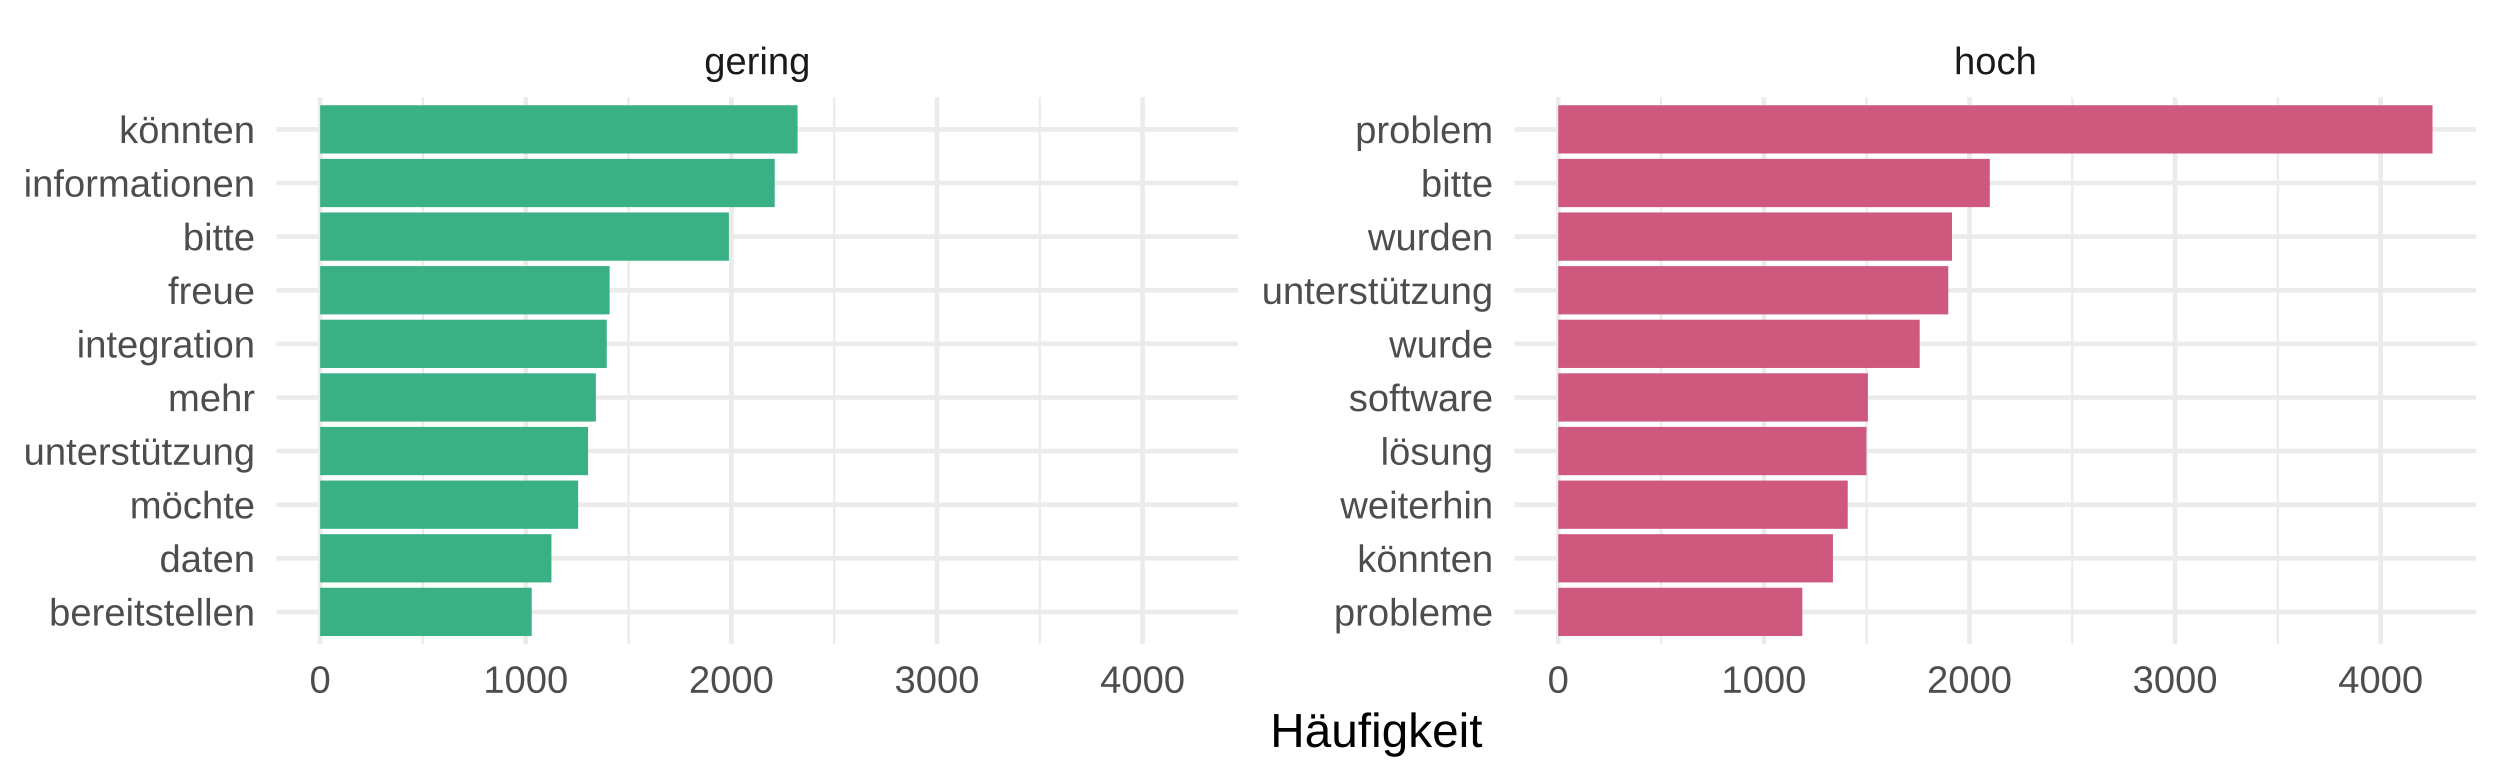
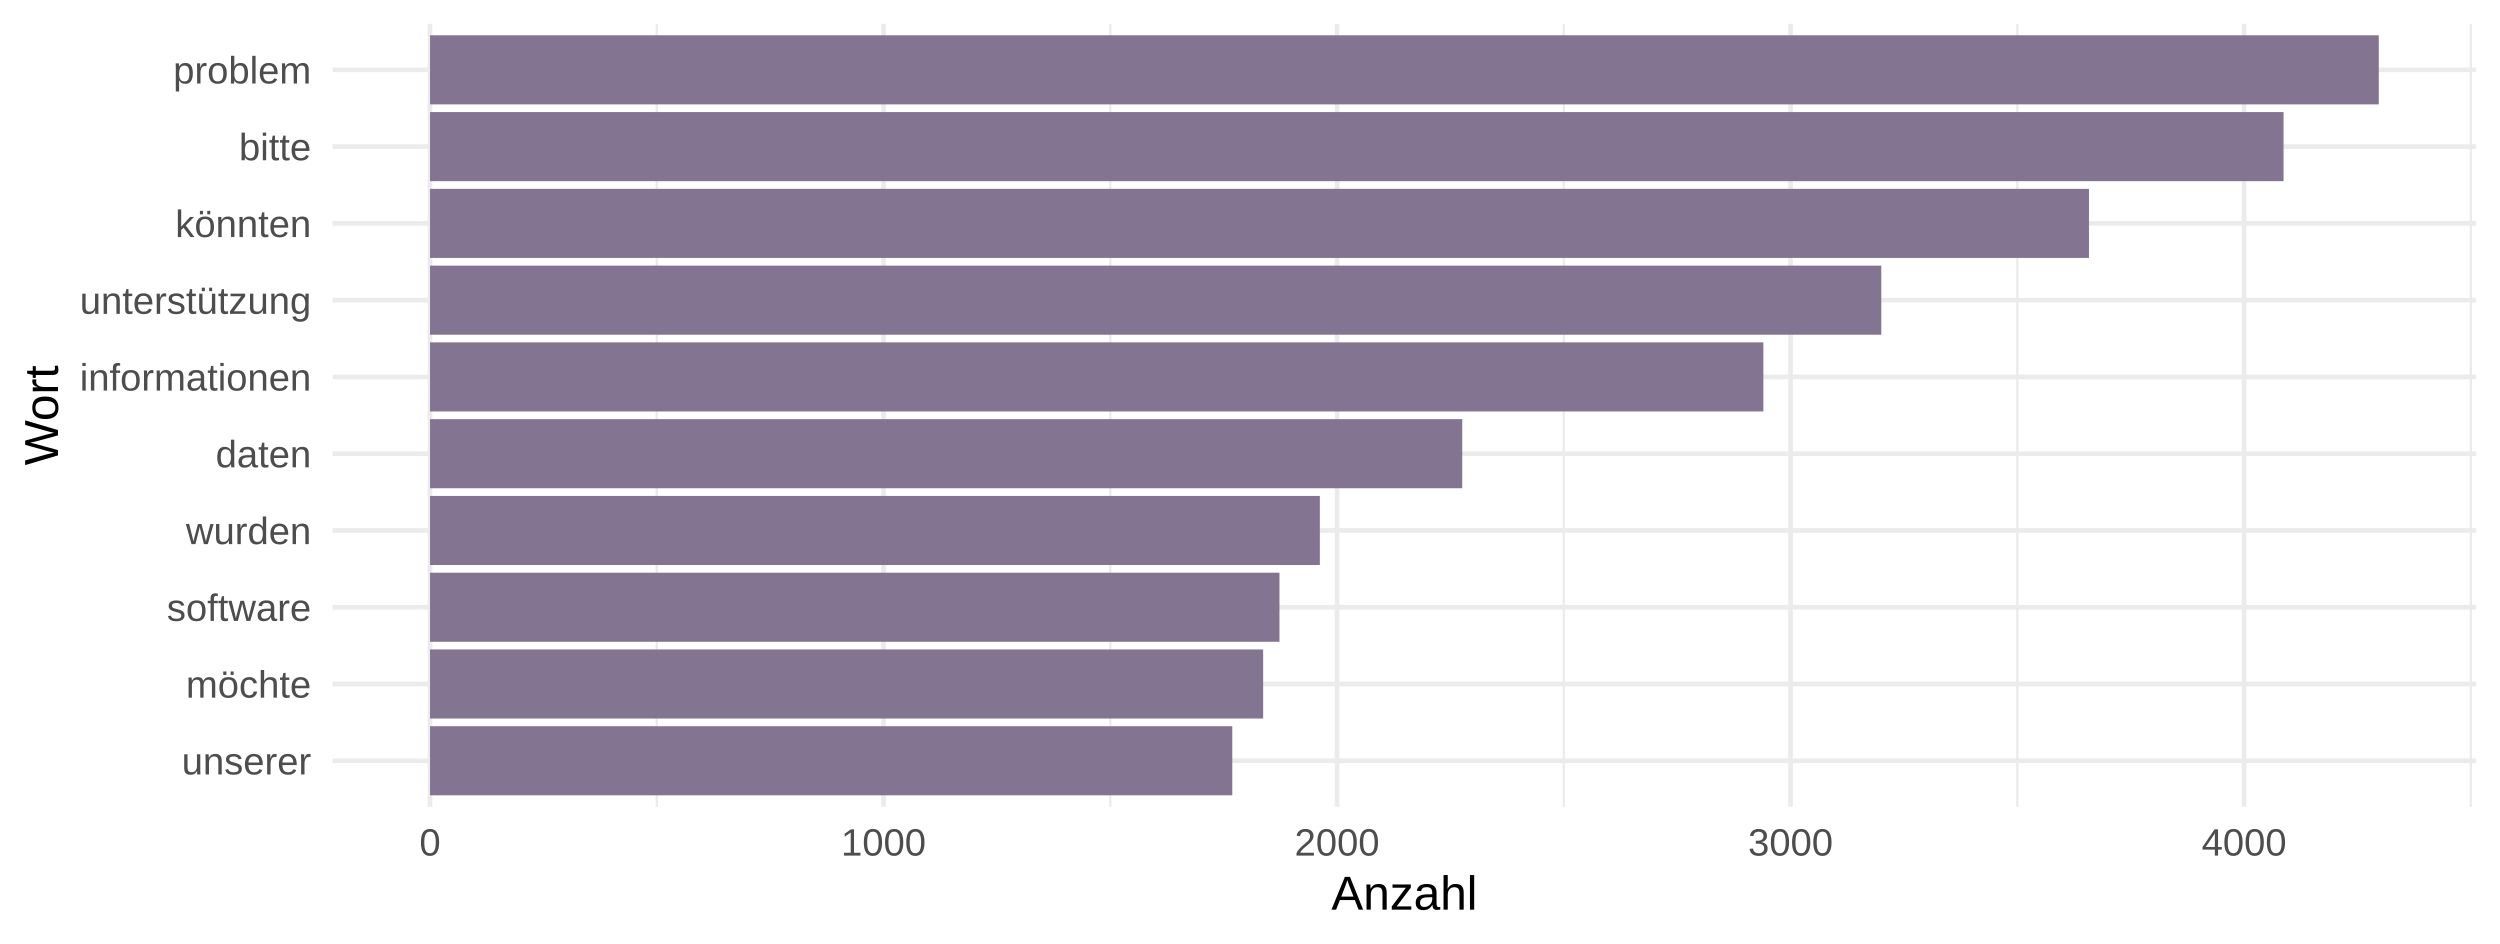
- <svg xmlns="http://www.w3.org/2000/svg" width="576.00pt" height="179.89pt" viewBox="0 0 576.00 179.89">
+ <svg xmlns="http://www.w3.org/2000/svg" width="576.00pt" height="217.39pt" viewBox="0 0 576.00 217.39">
  <g class="svglite">
    <defs>
      <style type="text/css">
    .svglite line, .svglite polyline, .svglite polygon, .svglite path, .svglite rect, .svglite circle {
      fill: none;
      stroke: #000000;
      stroke-linecap: round;
      stroke-linejoin: round;
      stroke-miterlimit: 10.00;
    }
    .svglite text {
      white-space: pre;
    }
    .svglite g.glyphgroup path {
      fill: inherit;
      stroke: none;
    }
  </style>
    </defs>
    <rect width="100%" height="100%" style="stroke: none; fill: none;" />
    <defs>
-       <clipPath id="cpMC4wMHw1NzYuMDB8MC4wMHwxNzkuODk=">
-         <rect x="0.00" y="0.00" width="576.00" height="179.89" />
+       <clipPath id="cpMC4wMHw1NzYuMDB8MC4wMHwyMTcuMzk=">
+         <rect x="0.00" y="0.00" width="576.00" height="217.39" />
      </clipPath>
    </defs>
-     <g clip-path="url(#cpMC4wMHw1NzYuMDB8MC4wMHwxNzkuODk=)">
+     <g clip-path="url(#cpMC4wMHw1NzYuMDB8MC4wMHwyMTcuMzk=)">
</g>
    <defs>
-       <clipPath id="cpNjMuNjl8Mjg1LjI2fDIyLjQwfDE0OC4zOQ==">
-         <rect x="63.69" y="22.40" width="221.57" height="126.00" />
+       <clipPath id="cpNzYuNjN8NTcwLjUyfDUuNDh8MTg1Ljg5">
+         <rect x="76.63" y="5.48" width="493.89" height="180.41" />
      </clipPath>
    </defs>
-     <g clip-path="url(#cpNjMuNjl8Mjg1LjI2fDIyLjQwfDE0OC4zOQ==)">
-       <polyline points="97.45,148.39 97.45,22.40 " style="stroke-width: 0.53; stroke: #EBEBEB; stroke-linecap: butt;" />
-       <polyline points="144.82,148.39 144.82,22.40 " style="stroke-width: 0.53; stroke: #EBEBEB; stroke-linecap: butt;" />
-       <polyline points="192.19,148.39 192.19,22.40 " style="stroke-width: 0.53; stroke: #EBEBEB; stroke-linecap: butt;" />
-       <polyline points="239.57,148.39 239.57,22.40 " style="stroke-width: 0.53; stroke: #EBEBEB; stroke-linecap: butt;" />
-       <polyline points="63.69,140.98 285.26,140.98 " style="stroke-width: 1.07; stroke: #EBEBEB; stroke-linecap: butt;" />
-       <polyline points="63.69,128.63 285.26,128.63 " style="stroke-width: 1.07; stroke: #EBEBEB; stroke-linecap: butt;" />
-       <polyline points="63.69,116.28 285.26,116.28 " style="stroke-width: 1.07; stroke: #EBEBEB; stroke-linecap: butt;" />
-       <polyline points="63.69,103.92 285.26,103.92 " style="stroke-width: 1.07; stroke: #EBEBEB; stroke-linecap: butt;" />
-       <polyline points="63.69,91.57 285.26,91.57 " style="stroke-width: 1.07; stroke: #EBEBEB; stroke-linecap: butt;" />
-       <polyline points="63.69,79.22 285.26,79.22 " style="stroke-width: 1.07; stroke: #EBEBEB; stroke-linecap: butt;" />
-       <polyline points="63.69,66.87 285.26,66.87 " style="stroke-width: 1.07; stroke: #EBEBEB; stroke-linecap: butt;" />
-       <polyline points="63.69,54.51 285.26,54.51 " style="stroke-width: 1.07; stroke: #EBEBEB; stroke-linecap: butt;" />
-       <polyline points="63.69,42.16 285.26,42.16 " style="stroke-width: 1.07; stroke: #EBEBEB; stroke-linecap: butt;" />
-       <polyline points="63.69,29.81 285.26,29.81 " style="stroke-width: 1.07; stroke: #EBEBEB; stroke-linecap: butt;" />
-       <polyline points="73.76,148.39 73.76,22.40 " style="stroke-width: 1.07; stroke: #EBEBEB; stroke-linecap: butt;" />
-       <polyline points="121.14,148.39 121.14,22.40 " style="stroke-width: 1.07; stroke: #EBEBEB; stroke-linecap: butt;" />
-       <polyline points="168.51,148.39 168.51,22.40 " style="stroke-width: 1.07; stroke: #EBEBEB; stroke-linecap: butt;" />
-       <polyline points="215.88,148.39 215.88,22.40 " style="stroke-width: 1.07; stroke: #EBEBEB; stroke-linecap: butt;" />
-       <polyline points="263.25,148.39 263.25,22.40 " style="stroke-width: 1.07; stroke: #EBEBEB; stroke-linecap: butt;" />
-       <rect x="73.76" y="24.25" width="110.00" height="11.12" style="stroke-width: 1.07; stroke: none; stroke-linecap: butt; stroke-linejoin: miter; fill: #39B185;" />
-       <rect x="73.76" y="36.60" width="104.74" height="11.12" style="stroke-width: 1.07; stroke: none; stroke-linecap: butt; stroke-linejoin: miter; fill: #39B185;" />
-       <rect x="73.76" y="48.95" width="94.18" height="11.12" style="stroke-width: 1.07; stroke: none; stroke-linecap: butt; stroke-linejoin: miter; fill: #39B185;" />
-       <rect x="73.76" y="61.31" width="66.70" height="11.12" style="stroke-width: 1.07; stroke: none; stroke-linecap: butt; stroke-linejoin: miter; fill: #39B185;" />
-       <rect x="73.76" y="73.66" width="66.04" height="11.12" style="stroke-width: 1.07; stroke: none; stroke-linecap: butt; stroke-linejoin: miter; fill: #39B185;" />
-       <rect x="73.76" y="86.01" width="63.53" height="11.12" style="stroke-width: 1.07; stroke: none; stroke-linecap: butt; stroke-linejoin: miter; fill: #39B185;" />
-       <rect x="73.76" y="98.36" width="61.73" height="11.12" style="stroke-width: 1.07; stroke: none; stroke-linecap: butt; stroke-linejoin: miter; fill: #39B185;" />
-       <rect x="73.76" y="110.72" width="59.45" height="11.12" style="stroke-width: 1.07; stroke: none; stroke-linecap: butt; stroke-linejoin: miter; fill: #39B185;" />
-       <rect x="73.76" y="123.07" width="53.29" height="11.12" style="stroke-width: 1.07; stroke: none; stroke-linecap: butt; stroke-linejoin: miter; fill: #39B185;" />
-       <rect x="73.76" y="135.42" width="48.75" height="11.12" style="stroke-width: 1.07; stroke: none; stroke-linecap: butt; stroke-linejoin: miter; fill: #39B185;" />
+     <g clip-path="url(#cpNzYuNjN8NTcwLjUyfDUuNDh8MTg1Ljg5)">
+       <polyline points="151.32,185.89 151.32,5.48 " style="stroke-width: 0.53; stroke: #EBEBEB; stroke-linecap: butt;" />
+       <polyline points="255.81,185.89 255.81,5.48 " style="stroke-width: 0.53; stroke: #EBEBEB; stroke-linecap: butt;" />
+       <polyline points="360.30,185.89 360.30,5.48 " style="stroke-width: 0.53; stroke: #EBEBEB; stroke-linecap: butt;" />
+       <polyline points="464.79,185.89 464.79,5.48 " style="stroke-width: 0.53; stroke: #EBEBEB; stroke-linecap: butt;" />
+       <polyline points="569.28,185.89 569.28,5.48 " style="stroke-width: 0.53; stroke: #EBEBEB; stroke-linecap: butt;" />
+       <polyline points="76.63,175.28 570.52,175.28 " style="stroke-width: 1.07; stroke: #EBEBEB; stroke-linecap: butt;" />
+       <polyline points="76.63,157.59 570.52,157.59 " style="stroke-width: 1.07; stroke: #EBEBEB; stroke-linecap: butt;" />
+       <polyline points="76.63,139.91 570.52,139.91 " style="stroke-width: 1.07; stroke: #EBEBEB; stroke-linecap: butt;" />
+       <polyline points="76.63,122.22 570.52,122.22 " style="stroke-width: 1.07; stroke: #EBEBEB; stroke-linecap: butt;" />
+       <polyline points="76.63,104.53 570.52,104.53 " style="stroke-width: 1.07; stroke: #EBEBEB; stroke-linecap: butt;" />
+       <polyline points="76.63,86.84 570.52,86.84 " style="stroke-width: 1.07; stroke: #EBEBEB; stroke-linecap: butt;" />
+       <polyline points="76.63,69.16 570.52,69.16 " style="stroke-width: 1.07; stroke: #EBEBEB; stroke-linecap: butt;" />
+       <polyline points="76.63,51.47 570.52,51.47 " style="stroke-width: 1.07; stroke: #EBEBEB; stroke-linecap: butt;" />
+       <polyline points="76.63,33.78 570.52,33.78 " style="stroke-width: 1.07; stroke: #EBEBEB; stroke-linecap: butt;" />
+       <polyline points="76.63,16.09 570.52,16.09 " style="stroke-width: 1.07; stroke: #EBEBEB; stroke-linecap: butt;" />
+       <polyline points="99.08,185.89 99.08,5.48 " style="stroke-width: 1.07; stroke: #EBEBEB; stroke-linecap: butt;" />
+       <polyline points="203.57,185.89 203.57,5.48 " style="stroke-width: 1.07; stroke: #EBEBEB; stroke-linecap: butt;" />
+       <polyline points="308.06,185.89 308.06,5.48 " style="stroke-width: 1.07; stroke: #EBEBEB; stroke-linecap: butt;" />
+       <polyline points="412.55,185.89 412.55,5.48 " style="stroke-width: 1.07; stroke: #EBEBEB; stroke-linecap: butt;" />
+       <polyline points="517.04,185.89 517.04,5.48 " style="stroke-width: 1.07; stroke: #EBEBEB; stroke-linecap: butt;" />
+       <rect x="99.08" y="8.13" width="448.99" height="15.92" style="stroke-width: 1.07; stroke: none; stroke-linecap: butt; stroke-linejoin: miter; fill: #837591;" />
+       <rect x="99.08" y="25.82" width="427.05" height="15.92" style="stroke-width: 1.07; stroke: none; stroke-linecap: butt; stroke-linejoin: miter; fill: #837591;" />
+       <rect x="99.08" y="43.51" width="382.22" height="15.92" style="stroke-width: 1.07; stroke: none; stroke-linecap: butt; stroke-linejoin: miter; fill: #837591;" />
+       <rect x="99.08" y="61.20" width="334.37" height="15.92" style="stroke-width: 1.07; stroke: none; stroke-linecap: butt; stroke-linejoin: miter; fill: #837591;" />
+       <rect x="99.08" y="78.88" width="307.20" height="15.92" style="stroke-width: 1.07; stroke: none; stroke-linecap: butt; stroke-linejoin: miter; fill: #837591;" />
+       <rect x="99.08" y="96.57" width="237.82" height="15.92" style="stroke-width: 1.07; stroke: none; stroke-linecap: butt; stroke-linejoin: miter; fill: #837591;" />
+       <rect x="99.08" y="114.26" width="205.01" height="15.92" style="stroke-width: 1.07; stroke: none; stroke-linecap: butt; stroke-linejoin: miter; fill: #837591;" />
+       <rect x="99.08" y="131.95" width="195.71" height="15.92" style="stroke-width: 1.07; stroke: none; stroke-linecap: butt; stroke-linejoin: miter; fill: #837591;" />
+       <rect x="99.08" y="149.63" width="191.95" height="15.92" style="stroke-width: 1.07; stroke: none; stroke-linecap: butt; stroke-linejoin: miter; fill: #837591;" />
+       <rect x="99.08" y="167.32" width="184.84" height="15.92" style="stroke-width: 1.07; stroke: none; stroke-linecap: butt; stroke-linejoin: miter; fill: #837591;" />
    </g>
-     <g clip-path="url(#cpMC4wMHw1NzYuMDB8MC4wMHwxNzkuODk=)">
- </g>
-     <defs>
-       <clipPath id="cpMzQ4Ljk1fDU3MC41MnwyMi40MHwxNDguMzk=">
-         <rect x="348.95" y="22.40" width="221.57" height="126.00" />
-       </clipPath>
-     </defs>
-     <g clip-path="url(#cpMzQ4Ljk1fDU3MC41MnwyMi40MHwxNDguMzk=)">
-       <polyline points="382.71,148.39 382.71,22.40 " style="stroke-width: 0.53; stroke: #EBEBEB; stroke-linecap: butt;" />
-       <polyline points="430.08,148.39 430.08,22.40 " style="stroke-width: 0.53; stroke: #EBEBEB; stroke-linecap: butt;" />
-       <polyline points="477.45,148.39 477.45,22.40 " style="stroke-width: 0.53; stroke: #EBEBEB; stroke-linecap: butt;" />
-       <polyline points="524.83,148.39 524.83,22.40 " style="stroke-width: 0.53; stroke: #EBEBEB; stroke-linecap: butt;" />
-       <polyline points="348.95,140.98 570.52,140.98 " style="stroke-width: 1.07; stroke: #EBEBEB; stroke-linecap: butt;" />
-       <polyline points="348.95,128.63 570.52,128.63 " style="stroke-width: 1.07; stroke: #EBEBEB; stroke-linecap: butt;" />
-       <polyline points="348.95,116.28 570.52,116.28 " style="stroke-width: 1.07; stroke: #EBEBEB; stroke-linecap: butt;" />
-       <polyline points="348.95,103.92 570.52,103.92 " style="stroke-width: 1.07; stroke: #EBEBEB; stroke-linecap: butt;" />
-       <polyline points="348.95,91.57 570.52,91.57 " style="stroke-width: 1.07; stroke: #EBEBEB; stroke-linecap: butt;" />
-       <polyline points="348.95,79.22 570.52,79.22 " style="stroke-width: 1.07; stroke: #EBEBEB; stroke-linecap: butt;" />
-       <polyline points="348.95,66.87 570.52,66.87 " style="stroke-width: 1.07; stroke: #EBEBEB; stroke-linecap: butt;" />
-       <polyline points="348.95,54.51 570.52,54.51 " style="stroke-width: 1.07; stroke: #EBEBEB; stroke-linecap: butt;" />
-       <polyline points="348.95,42.16 570.52,42.16 " style="stroke-width: 1.07; stroke: #EBEBEB; stroke-linecap: butt;" />
-       <polyline points="348.95,29.81 570.52,29.81 " style="stroke-width: 1.07; stroke: #EBEBEB; stroke-linecap: butt;" />
-       <polyline points="359.02,148.39 359.02,22.40 " style="stroke-width: 1.07; stroke: #EBEBEB; stroke-linecap: butt;" />
-       <polyline points="406.40,148.39 406.40,22.40 " style="stroke-width: 1.07; stroke: #EBEBEB; stroke-linecap: butt;" />
-       <polyline points="453.77,148.39 453.77,22.40 " style="stroke-width: 1.07; stroke: #EBEBEB; stroke-linecap: butt;" />
-       <polyline points="501.14,148.39 501.14,22.40 " style="stroke-width: 1.07; stroke: #EBEBEB; stroke-linecap: butt;" />
-       <polyline points="548.51,148.39 548.51,22.40 " style="stroke-width: 1.07; stroke: #EBEBEB; stroke-linecap: butt;" />
-       <rect x="359.02" y="24.25" width="201.43" height="11.12" style="stroke-width: 1.07; stroke: none; stroke-linecap: butt; stroke-linejoin: miter; fill: #CF597E;" />
-       <rect x="359.02" y="36.60" width="99.43" height="11.12" style="stroke-width: 1.07; stroke: none; stroke-linecap: butt; stroke-linejoin: miter; fill: #CF597E;" />
-       <rect x="359.02" y="48.95" width="90.72" height="11.12" style="stroke-width: 1.07; stroke: none; stroke-linecap: butt; stroke-linejoin: miter; fill: #CF597E;" />
-       <rect x="359.02" y="61.31" width="89.86" height="11.12" style="stroke-width: 1.07; stroke: none; stroke-linecap: butt; stroke-linejoin: miter; fill: #CF597E;" />
-       <rect x="359.02" y="73.66" width="83.28" height="11.12" style="stroke-width: 1.07; stroke: none; stroke-linecap: butt; stroke-linejoin: miter; fill: #CF597E;" />
-       <rect x="359.02" y="86.01" width="71.34" height="11.12" style="stroke-width: 1.07; stroke: none; stroke-linecap: butt; stroke-linejoin: miter; fill: #CF597E;" />
-       <rect x="359.02" y="98.36" width="71.01" height="11.12" style="stroke-width: 1.07; stroke: none; stroke-linecap: butt; stroke-linejoin: miter; fill: #CF597E;" />
-       <rect x="359.02" y="110.72" width="66.70" height="11.12" style="stroke-width: 1.07; stroke: none; stroke-linecap: butt; stroke-linejoin: miter; fill: #CF597E;" />
-       <rect x="359.02" y="123.07" width="63.29" height="11.12" style="stroke-width: 1.07; stroke: none; stroke-linecap: butt; stroke-linejoin: miter; fill: #CF597E;" />
-       <rect x="359.02" y="135.42" width="56.23" height="11.12" style="stroke-width: 1.07; stroke: none; stroke-linecap: butt; stroke-linejoin: miter; fill: #CF597E;" />
-     </g>
-     <g clip-path="url(#cpMC4wMHw1NzYuMDB8MC4wMHwxNzkuODk=)">
- </g>
-     <defs>
-       <clipPath id="cpNjMuNjl8Mjg1LjI2fDUuNDh8MjIuNDA=">
-         <rect x="63.69" y="5.48" width="221.57" height="16.92" />
-       </clipPath>
-     </defs>
-     <g clip-path="url(#cpNjMuNjl8Mjg1LjI2fDUuNDh8MjIuNDA=)">
-       <text x="174.48" y="17.09" text-anchor="middle" style="font-size: 8.80px;fill: #1A1A1A; font-family: &quot;Arial&quot;;" textLength="24.44px" lengthAdjust="spacingAndGlyphs">gering</text>
-     </g>
-     <g clip-path="url(#cpMC4wMHw1NzYuMDB8MC4wMHwxNzkuODk=)">
- </g>
-     <defs>
-       <clipPath id="cpMzQ4Ljk1fDU3MC41Mnw1LjQ4fDIyLjQw">
-         <rect x="348.95" y="5.48" width="221.57" height="16.92" />
-       </clipPath>
-     </defs>
-     <g clip-path="url(#cpMzQ4Ljk1fDU3MC41Mnw1LjQ4fDIyLjQw)">
-       <text x="459.74" y="17.09" text-anchor="middle" style="font-size: 8.80px;fill: #1A1A1A; font-family: &quot;Arial&quot;;" textLength="19.08px" lengthAdjust="spacingAndGlyphs">hoch</text>
-     </g>
-     <g clip-path="url(#cpMC4wMHw1NzYuMDB8MC4wMHwxNzkuODk=)">
-       <text x="73.76" y="159.62" text-anchor="middle" style="font-size: 8.80px;fill: #4D4D4D; font-family: &quot;Arial&quot;;" textLength="4.89px" lengthAdjust="spacingAndGlyphs">0</text>
-       <text x="121.14" y="159.62" text-anchor="middle" style="font-size: 8.80px;fill: #4D4D4D; font-family: &quot;Arial&quot;;" textLength="19.56px" lengthAdjust="spacingAndGlyphs">1000</text>
-       <text x="168.51" y="159.62" text-anchor="middle" style="font-size: 8.80px;fill: #4D4D4D; font-family: &quot;Arial&quot;;" textLength="19.56px" lengthAdjust="spacingAndGlyphs">2000</text>
-       <text x="215.88" y="159.62" text-anchor="middle" style="font-size: 8.80px;fill: #4D4D4D; font-family: &quot;Arial&quot;;" textLength="19.56px" lengthAdjust="spacingAndGlyphs">3000</text>
-       <text x="263.25" y="159.62" text-anchor="middle" style="font-size: 8.80px;fill: #4D4D4D; font-family: &quot;Arial&quot;;" textLength="19.56px" lengthAdjust="spacingAndGlyphs">4000</text>
-       <text x="359.02" y="159.62" text-anchor="middle" style="font-size: 8.80px;fill: #4D4D4D; font-family: &quot;Arial&quot;;" textLength="4.89px" lengthAdjust="spacingAndGlyphs">0</text>
-       <text x="406.40" y="159.62" text-anchor="middle" style="font-size: 8.80px;fill: #4D4D4D; font-family: &quot;Arial&quot;;" textLength="19.56px" lengthAdjust="spacingAndGlyphs">1000</text>
-       <text x="453.77" y="159.62" text-anchor="middle" style="font-size: 8.80px;fill: #4D4D4D; font-family: &quot;Arial&quot;;" textLength="19.56px" lengthAdjust="spacingAndGlyphs">2000</text>
-       <text x="501.14" y="159.62" text-anchor="middle" style="font-size: 8.80px;fill: #4D4D4D; font-family: &quot;Arial&quot;;" textLength="19.56px" lengthAdjust="spacingAndGlyphs">3000</text>
-       <text x="548.51" y="159.62" text-anchor="middle" style="font-size: 8.80px;fill: #4D4D4D; font-family: &quot;Arial&quot;;" textLength="19.56px" lengthAdjust="spacingAndGlyphs">4000</text>
-       <text x="344.02" y="144.13" text-anchor="end" style="font-size: 8.80px;fill: #4D4D4D; font-family: &quot;Arial&quot;;" textLength="36.66px" lengthAdjust="spacingAndGlyphs">probleme</text>
-       <text x="344.02" y="131.78" text-anchor="end" style="font-size: 8.80px;fill: #4D4D4D; font-family: &quot;Arial&quot;;" textLength="31.30px" lengthAdjust="spacingAndGlyphs">könnten</text>
-       <text x="344.02" y="119.43" text-anchor="end" style="font-size: 8.80px;fill: #4D4D4D; font-family: &quot;Arial&quot;;" textLength="35.19px" lengthAdjust="spacingAndGlyphs">weiterhin</text>
-       <text x="344.02" y="107.07" text-anchor="end" style="font-size: 8.80px;fill: #4D4D4D; font-family: &quot;Arial&quot;;" textLength="25.92px" lengthAdjust="spacingAndGlyphs">lösung</text>
-       <text x="344.02" y="94.72" text-anchor="end" style="font-size: 8.80px;fill: #4D4D4D; font-family: &quot;Arial&quot;;" textLength="33.23px" lengthAdjust="spacingAndGlyphs">software</text>
-       <text x="344.02" y="82.37" text-anchor="end" style="font-size: 8.80px;fill: #4D4D4D; font-family: &quot;Arial&quot;;" textLength="23.95px" lengthAdjust="spacingAndGlyphs">wurde</text>
-       <text x="344.02" y="70.02" text-anchor="end" style="font-size: 8.80px;fill: #4D4D4D; font-family: &quot;Arial&quot;;" textLength="53.28px" lengthAdjust="spacingAndGlyphs">unterstützung</text>
-       <text x="344.02" y="57.66" text-anchor="end" style="font-size: 8.80px;fill: #4D4D4D; font-family: &quot;Arial&quot;;" textLength="28.84px" lengthAdjust="spacingAndGlyphs">wurden</text>
-       <text x="344.02" y="45.31" text-anchor="end" style="font-size: 8.80px;fill: #4D4D4D; font-family: &quot;Arial&quot;;" textLength="16.61px" lengthAdjust="spacingAndGlyphs">bitte</text>
-       <text x="344.02" y="32.96" text-anchor="end" style="font-size: 8.80px;fill: #4D4D4D; font-family: &quot;Arial&quot;;" textLength="31.77px" lengthAdjust="spacingAndGlyphs">problem</text>
-       <text x="58.76" y="144.13" text-anchor="end" style="font-size: 8.80px;fill: #4D4D4D; font-family: &quot;Arial&quot;;" textLength="47.41px" lengthAdjust="spacingAndGlyphs">bereitstellen</text>
-       <text x="58.76" y="131.78" text-anchor="end" style="font-size: 8.80px;fill: #4D4D4D; font-family: &quot;Arial&quot;;" textLength="22.00px" lengthAdjust="spacingAndGlyphs">daten</text>
-       <text x="58.76" y="119.43" text-anchor="end" style="font-size: 8.80px;fill: #4D4D4D; font-family: &quot;Arial&quot;;" textLength="28.84px" lengthAdjust="spacingAndGlyphs">möchte</text>
-       <text x="58.76" y="107.07" text-anchor="end" style="font-size: 8.80px;fill: #4D4D4D; font-family: &quot;Arial&quot;;" textLength="53.28px" lengthAdjust="spacingAndGlyphs">unterstützung</text>
-       <text x="58.76" y="94.72" text-anchor="end" style="font-size: 8.80px;fill: #4D4D4D; font-family: &quot;Arial&quot;;" textLength="20.03px" lengthAdjust="spacingAndGlyphs">mehr</text>
-       <text x="58.76" y="82.37" text-anchor="end" style="font-size: 8.80px;fill: #4D4D4D; font-family: &quot;Arial&quot;;" textLength="41.05px" lengthAdjust="spacingAndGlyphs">integration</text>
-       <text x="58.76" y="70.02" text-anchor="end" style="font-size: 8.80px;fill: #4D4D4D; font-family: &quot;Arial&quot;;" textLength="20.03px" lengthAdjust="spacingAndGlyphs">freue</text>
-       <text x="58.76" y="57.66" text-anchor="end" style="font-size: 8.80px;fill: #4D4D4D; font-family: &quot;Arial&quot;;" textLength="16.61px" lengthAdjust="spacingAndGlyphs">bitte</text>
-       <text x="58.76" y="45.31" text-anchor="end" style="font-size: 8.80px;fill: #4D4D4D; font-family: &quot;Arial&quot;;" textLength="53.27px" lengthAdjust="spacingAndGlyphs">informationen</text>
-       <text x="58.76" y="32.96" text-anchor="end" style="font-size: 8.80px;fill: #4D4D4D; font-family: &quot;Arial&quot;;" textLength="31.30px" lengthAdjust="spacingAndGlyphs">könnten</text>
-       <text x="317.11" y="172.09" text-anchor="middle" style="font-size: 11.00px; font-family: &quot;Arial&quot;;" textLength="48.94px" lengthAdjust="spacingAndGlyphs">Häufigkeit</text>
+     <g clip-path="url(#cpMC4wMHw1NzYuMDB8MC4wMHwyMTcuMzk=)">
+       <text x="71.70" y="178.43" text-anchor="end" style="font-size: 8.80px;fill: #4D4D4D; font-family: &quot;Arial&quot;;" textLength="29.81px" lengthAdjust="spacingAndGlyphs">unserer</text>
+       <text x="71.70" y="160.74" text-anchor="end" style="font-size: 8.80px;fill: #4D4D4D; font-family: &quot;Arial&quot;;" textLength="28.84px" lengthAdjust="spacingAndGlyphs">möchte</text>
+       <text x="71.70" y="143.06" text-anchor="end" style="font-size: 8.80px;fill: #4D4D4D; font-family: &quot;Arial&quot;;" textLength="33.23px" lengthAdjust="spacingAndGlyphs">software</text>
+       <text x="71.70" y="125.37" text-anchor="end" style="font-size: 8.80px;fill: #4D4D4D; font-family: &quot;Arial&quot;;" textLength="28.84px" lengthAdjust="spacingAndGlyphs">wurden</text>
+       <text x="71.70" y="107.68" text-anchor="end" style="font-size: 8.80px;fill: #4D4D4D; font-family: &quot;Arial&quot;;" textLength="22.00px" lengthAdjust="spacingAndGlyphs">daten</text>
+       <text x="71.70" y="89.99" text-anchor="end" style="font-size: 8.80px;fill: #4D4D4D; font-family: &quot;Arial&quot;;" textLength="53.27px" lengthAdjust="spacingAndGlyphs">informationen</text>
+       <text x="71.70" y="72.31" text-anchor="end" style="font-size: 8.80px;fill: #4D4D4D; font-family: &quot;Arial&quot;;" textLength="53.28px" lengthAdjust="spacingAndGlyphs">unterstützung</text>
+       <text x="71.70" y="54.62" text-anchor="end" style="font-size: 8.80px;fill: #4D4D4D; font-family: &quot;Arial&quot;;" textLength="31.30px" lengthAdjust="spacingAndGlyphs">könnten</text>
+       <text x="71.70" y="36.93" text-anchor="end" style="font-size: 8.80px;fill: #4D4D4D; font-family: &quot;Arial&quot;;" textLength="16.61px" lengthAdjust="spacingAndGlyphs">bitte</text>
+       <text x="71.70" y="19.24" text-anchor="end" style="font-size: 8.80px;fill: #4D4D4D; font-family: &quot;Arial&quot;;" textLength="31.77px" lengthAdjust="spacingAndGlyphs">problem</text>
+       <text x="99.08" y="197.13" text-anchor="middle" style="font-size: 8.80px;fill: #4D4D4D; font-family: &quot;Arial&quot;;" textLength="4.89px" lengthAdjust="spacingAndGlyphs">0</text>
+       <text x="203.57" y="197.13" text-anchor="middle" style="font-size: 8.80px;fill: #4D4D4D; font-family: &quot;Arial&quot;;" textLength="19.56px" lengthAdjust="spacingAndGlyphs">1000</text>
+       <text x="308.06" y="197.13" text-anchor="middle" style="font-size: 8.80px;fill: #4D4D4D; font-family: &quot;Arial&quot;;" textLength="19.56px" lengthAdjust="spacingAndGlyphs">2000</text>
+       <text x="412.55" y="197.13" text-anchor="middle" style="font-size: 8.80px;fill: #4D4D4D; font-family: &quot;Arial&quot;;" textLength="19.56px" lengthAdjust="spacingAndGlyphs">3000</text>
+       <text x="517.04" y="197.13" text-anchor="middle" style="font-size: 8.80px;fill: #4D4D4D; font-family: &quot;Arial&quot;;" textLength="19.56px" lengthAdjust="spacingAndGlyphs">4000</text>
+       <text x="323.57" y="209.59" text-anchor="middle" style="font-size: 11.00px; font-family: &quot;Arial&quot;;" textLength="33.66px" lengthAdjust="spacingAndGlyphs">Anzahl</text>
+       <text transform="translate(13.36,95.69) rotate(-90)" text-anchor="middle" style="font-size: 11.00px; font-family: &quot;Arial&quot;;" textLength="23.02px" lengthAdjust="spacingAndGlyphs">Wort</text>
    </g>
  </g>
</svg>
